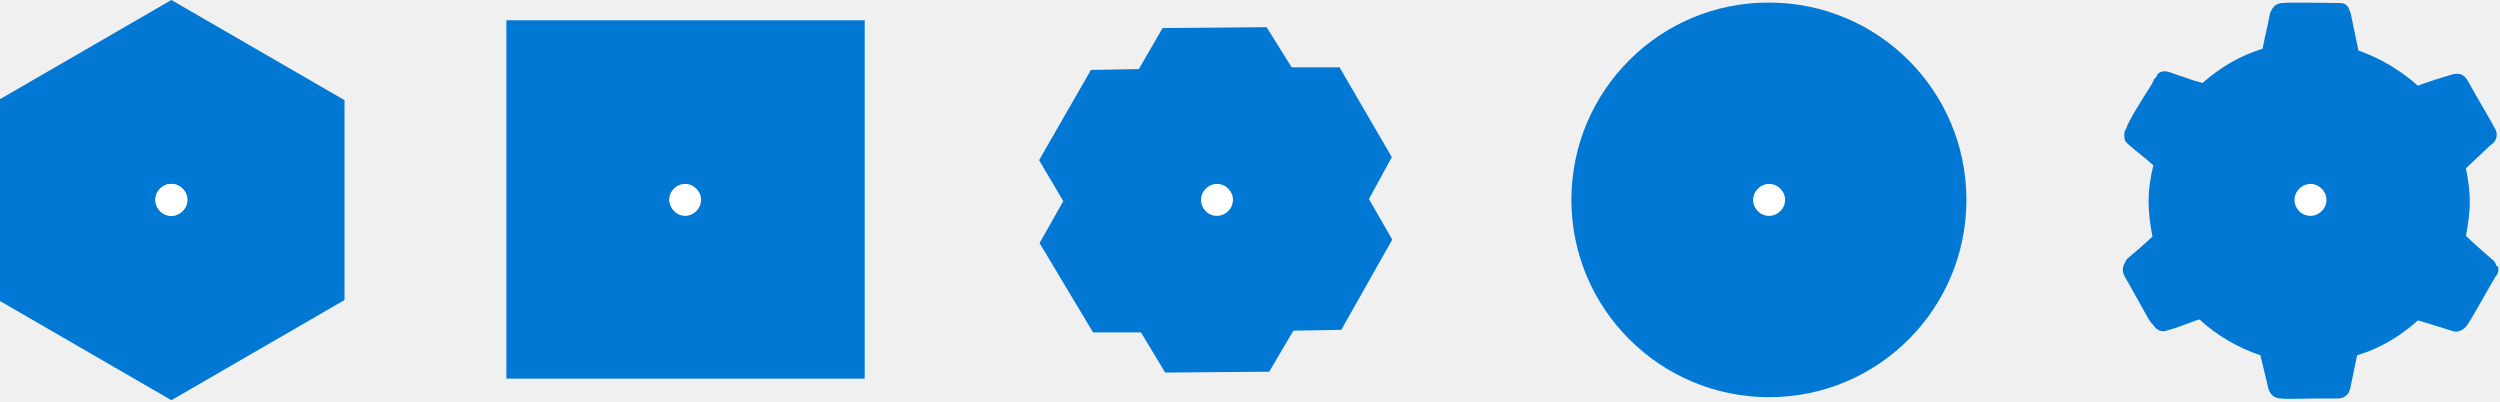
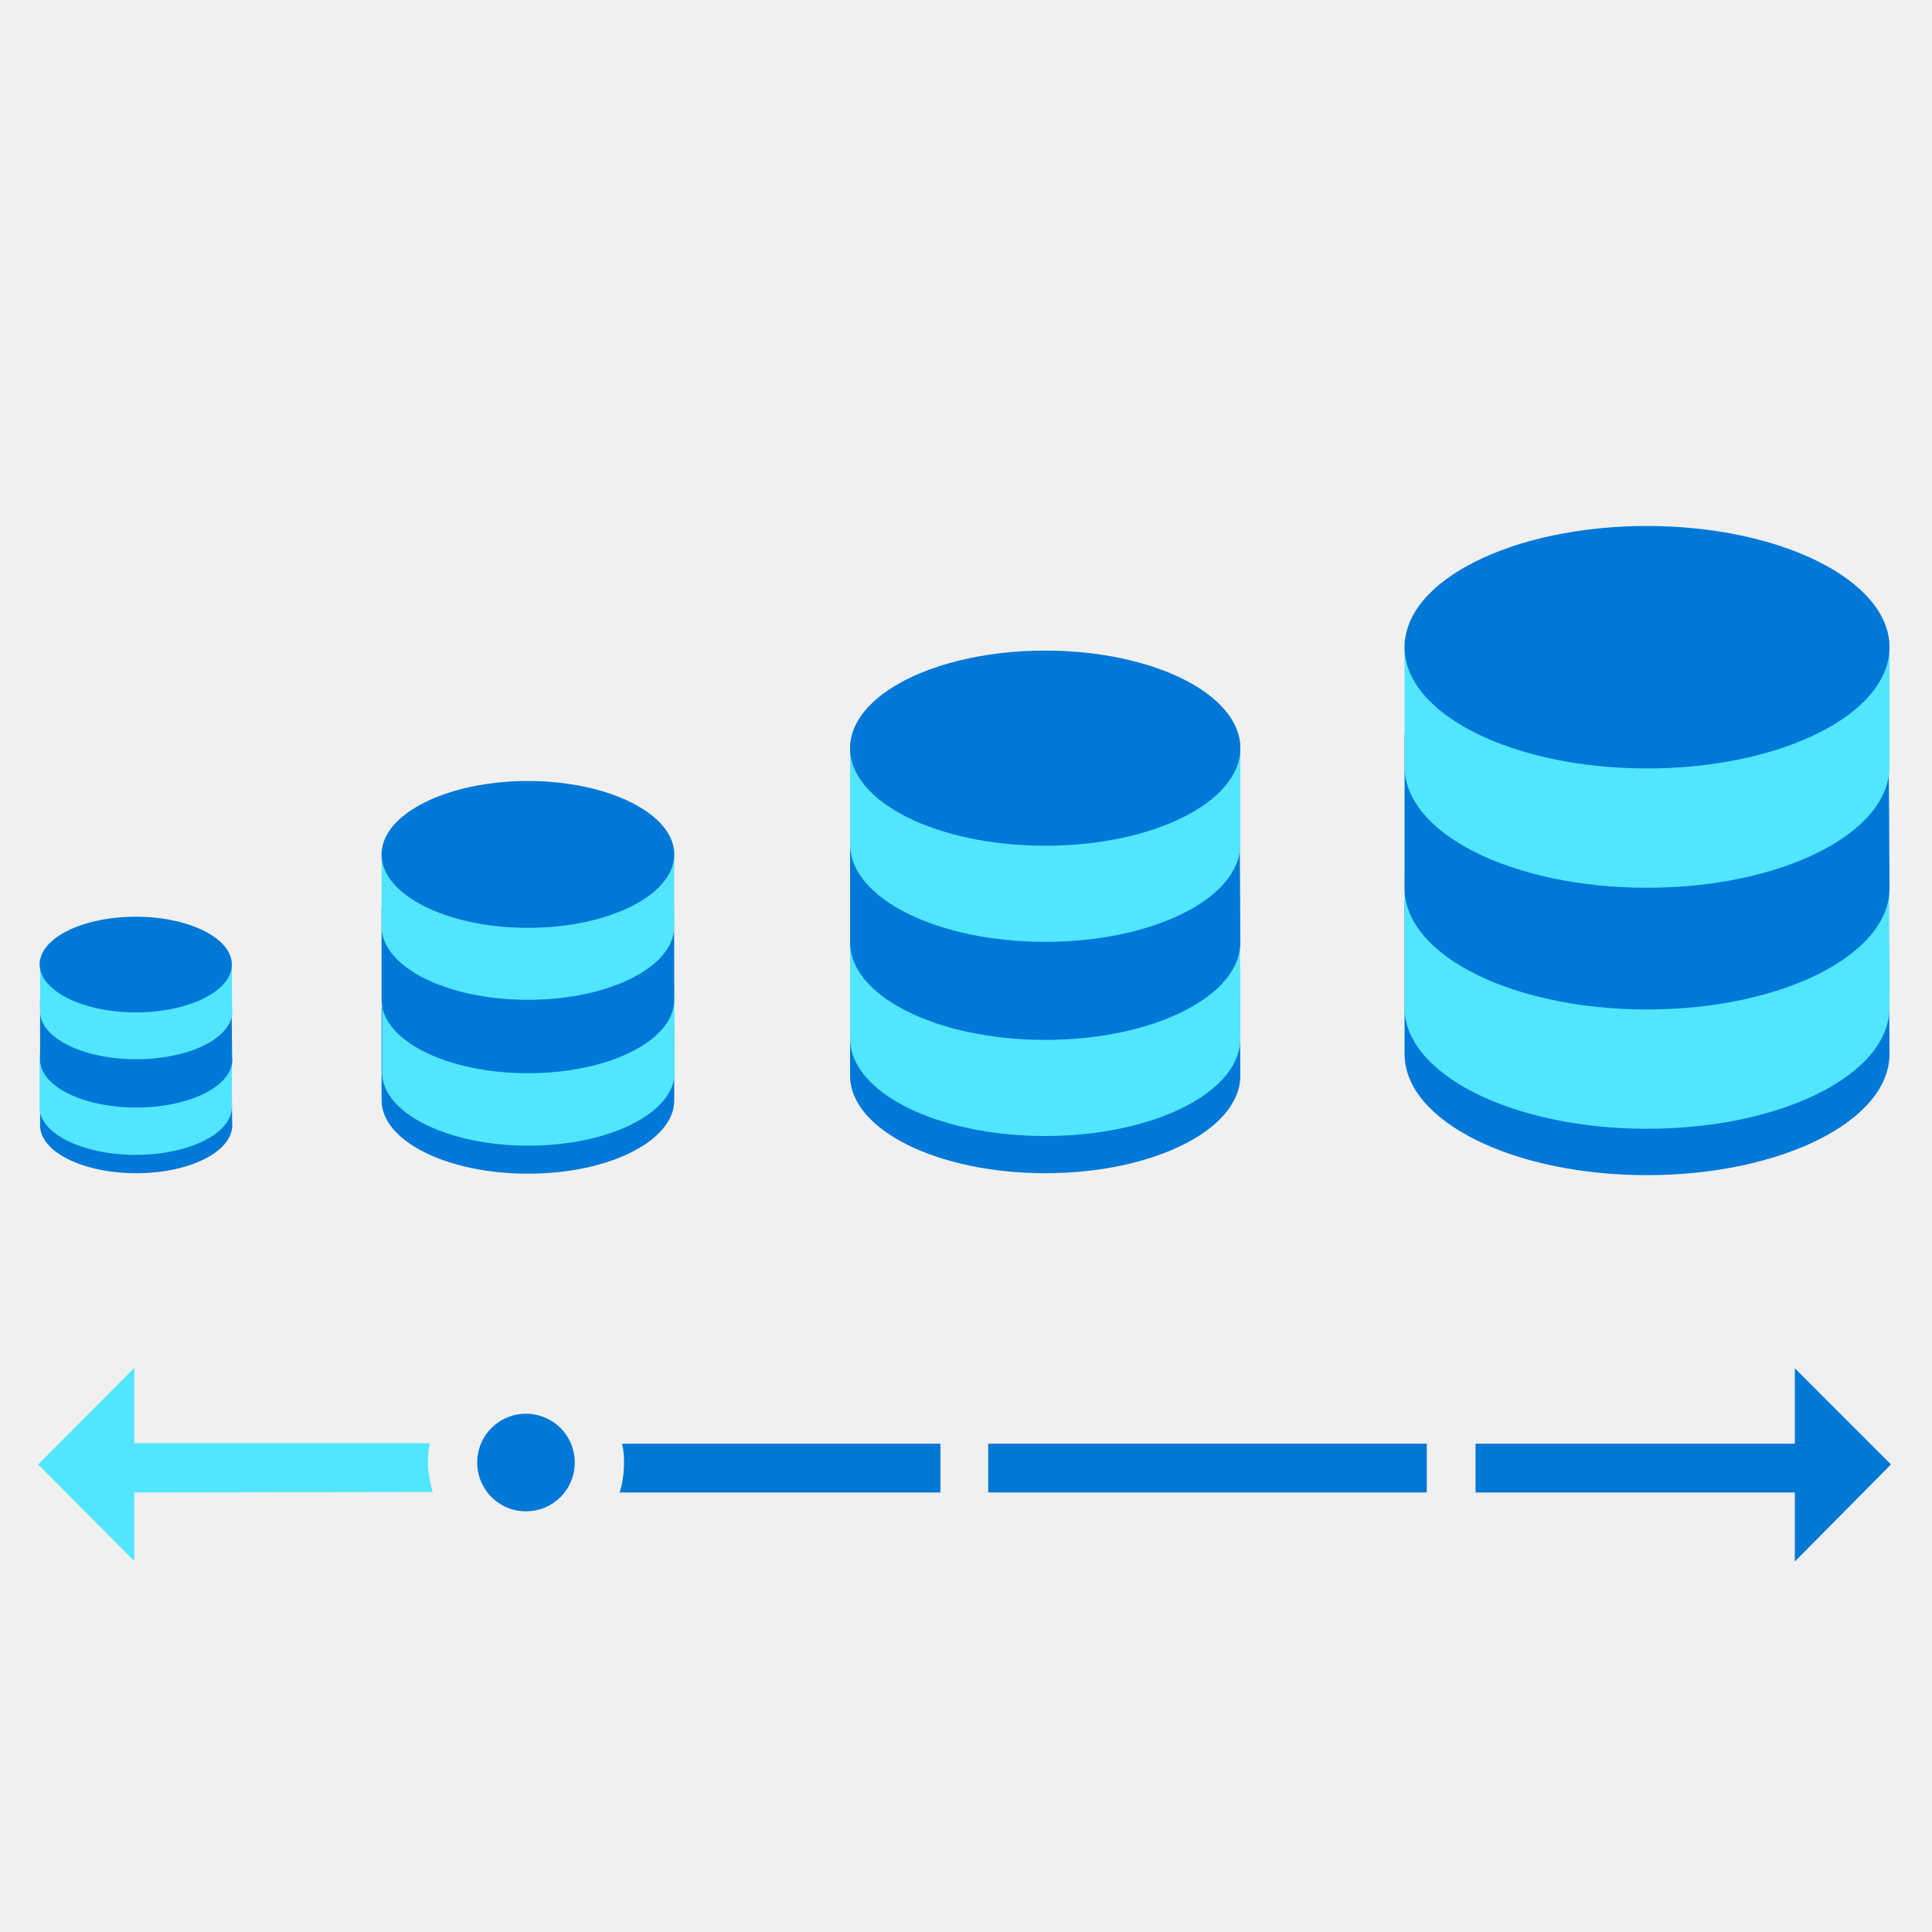
- <svg xmlns="http://www.w3.org/2000/svg" version="1.1" id="Layer_1" x="0px" y="0px" viewBox="0 0 579.1 93" style="enable-background:new 0 0 579.1 93;" xml:space="preserve">
+ <svg xmlns="http://www.w3.org/2000/svg" version="1.1" id="Layer_1" x="0px" y="0px" viewBox="0 0 400 400" style="enable-background:new 0 0 400 400;" xml:space="preserve">
  <style type="text/css">
- 	.st0{fill:#0078D4;}
- 	.st1{fill:#FFFFFF;}
+ 	.st0{fill:#0078D7;}
+ 	.st1{fill:#50E6FF;}
+ 	.st2{fill:#0078D4;}
</style>
-   <path class="st0" d="M39.7,0L-0.4,23.2v46.3l40.1,23.2l40.1-23.2V23.2L39.7,0z" />
-   <path class="st1" d="M39.7,50c2,0,3.7-1.7,3.7-3.7c0-2-1.7-3.7-3.7-3.7S36,44.2,36,46.3C36,48.3,37.6,50,39.7,50z" />
-   <path class="st1" d="M39.7,50c2,0,3.7-1.7,3.7-3.7c0-2-1.7-3.7-3.7-3.7S36,44.2,36,46.3C36,48.3,37.6,50,39.7,50z" />
-   <path class="st0" d="M409.8,92c25.3,0,45.7-20.5,45.7-45.7c0-25.3-20.5-45.7-45.7-45.7C384.5,0.5,364,21,364,46.3  C364,71.5,384.5,92,409.8,92z" />
-   <path class="st0" d="M317.1,46.1l5.3-9.7l-12.1-20.8h-11.1l-5.8-9.3l-24.1,0.2l-5.5,9.5l-11.1,0.2l-12,20.9l5.6,9.5l-5.5,9.7  L253.2,77h11.1l5.6,9.3l24.1-0.2l5.6-9.5l11.1-0.2l11.8-20.9L317.1,46.1z" />
-   <path class="st0" d="M578.3,61.6c-0.2-0.5-0.4-1.1-0.9-1.4l-1.6-1.4c-1.4-1.2-3.2-2.8-4.6-4.2c0.5-2.5,0.9-5.3,0.9-7.9  c0-2.6-0.4-5.3-0.9-7.7l5.6-5.3c0.4-0.2,0.5-0.5,0.7-0.5c0.2-0.2,0.4-0.5,0.5-0.7c0.5-0.9,0.4-1.9,0-2.6c-0.5-1.1-5.1-8.8-6.2-10.9  c-1.1-2.1-2.3-1.9-3-1.9c-0.2,0-0.4,0-0.9,0.2c-1.9,0.5-5.8,1.8-7.2,2.3c-0.2,0.2-0.5,0.2-0.7,0.2c-3.9-3.5-8.6-6.3-13.7-8.1  L544.5,3c-0.2-0.5-0.4-0.9-0.5-1.2c-0.5-0.9-1.2-1.1-2.1-1.1c-1.2,0-11.8-0.2-13.2,0c-0.5,0-1.1,0.2-1.6,0.5c0,0-0.2,0-0.2,0.2  c-0.5,0.4-0.9,1.1-1.1,1.8l-0.5,2.5c-0.4,1.8-0.9,4-1.2,5.6c-5.3,1.6-9.9,4.4-13.9,7.9l-1.9-0.5c-1.9-0.7-4.2-1.4-5.5-1.9  c-2.6-0.9-3.2,0.7-3.2,0.7s0,0.2-0.2,0.4c-0.2,0.2-0.2,0.2-0.4,0.4l-0.5,1.1c-1.9,3-5.5,8.6-6,10.4c-0.4,0.5-0.5,1.2-0.4,1.9  c0,0.9,0.4,1.2,0.4,1.2c0,0.2,2.6,2.3,4.7,4l1.6,1.4c-0.7,2.8-1.1,5.6-1.1,8.6c0,2.6,0.4,5.3,0.9,7.9c-1.9,1.8-4.7,4.2-5.8,5.1  c-0.4,0.4-0.5,0.9-0.7,1.2c-0.5,0.9-0.5,1.9,0,2.8c0,0,3.9,7,5.6,10c0.4,0.5,0.5,0.9,0.9,1.2l0.2,0.2c0.7,1.2,2.1,1.8,3.3,1.2  c1.1-0.2,4.2-1.4,6.7-2.3l0.7-0.2c4,3.7,8.8,6.5,14.1,8.3l1.9,7.9c0.4,1.2,1.4,2.1,2.8,2.1c0.9,0.2,5.6,0,9.3,0h4  c1.4,0,2.5-0.9,2.8-2.3l1.6-7.7c5.3-1.6,10-4.4,14.1-8.1l8.1,2.5c0.7,0.2,1.2,0.2,1.9-0.2c0.5-0.2,0.9-0.5,1.4-1.2  c0.9-1.2,4.7-8.1,6.2-10.6c0-0.2,0.2-0.2,0.2-0.4l0.4-0.5c0.2-0.4,0.4-0.7,0.4-1.1s0-0.5,0-0.7v-0.2  C578.3,61.6,578.3,61.6,578.3,61.6z" />
-   <path class="st0" d="M200.3,4.7h-83v83h83V4.7z" />
-   <path class="st1" d="M409.8,50c2,0,3.7-1.7,3.7-3.7c0-2-1.7-3.7-3.7-3.7s-3.7,1.7-3.7,3.7C406.1,48.3,407.7,50,409.8,50z" />
-   <path class="st1" d="M281.9,50c2,0,3.7-1.7,3.7-3.7c0-2-1.7-3.7-3.7-3.7c-2,0-3.7,1.7-3.7,3.7C278.2,48.3,279.8,50,281.9,50z" />
-   <path class="st1" d="M158.7,50c2,0,3.7-1.7,3.7-3.7c0-2-1.7-3.7-3.7-3.7s-3.7,1.7-3.7,3.7C155.1,48.3,156.7,50,158.7,50z" />
-   <path class="st1" d="M535.2,50c2,0,3.7-1.7,3.7-3.7c0-2-1.7-3.7-3.7-3.7s-3.7,1.7-3.7,3.7C531.5,48.3,533.1,50,535.2,50z" />
+   <path class="st0" d="M390.9,186.4H290.8v31.8c0,13.9,22.4,25.1,50.2,25.1c27.7,0,50.2-11.2,50.2-25.1  C391.2,218.2,391.1,186.6,390.9,186.4z" />
+   <path class="st1" d="M391.1,180.8l0.1,27.8c0,13.9-22.4,25.1-50.2,25.1c-27.7,0-50.2-11.2-50.2-25.1v-27.8H391.1z" />
+   <path class="st0" d="M390.9,152.1H290.8v31.8c0,13.9,22.4,25.1,50.2,25.1c27.7,0,50.2-11.2,50.2-25.1  C391.2,183.8,391.1,152.3,390.9,152.1z" />
+   <path class="st1" d="M391.2,132.4H290.8v26.3c0,13.9,22.4,25.1,50.2,25.1c27.7,0,50.2-11.2,50.2-25.1  C391.2,158.7,391.2,132.6,391.2,132.4z" />
+   <path class="st0" d="M341,159.1c27.7,0,50.2-11.2,50.2-25.1c0-13.8-22.5-25.1-50.2-25.1c-27.7,0-50.2,11.2-50.2,25.1  C290.8,147.9,313.3,159.1,341,159.1z" />
+   <path class="st0" d="M256.6,197.1H176v25.6c0,11.2,18.1,20.2,40.4,20.2s40.4-9,40.4-20.2C256.8,222.7,256.7,197.3,256.6,197.1z" />
+   <path class="st1" d="M256.7,192.6l0.1,22.4c0,11.2-18.1,20.2-40.4,20.2s-40.4-9-40.4-20.2v-22.4L256.7,192.6" />
+   <path class="st0" d="M256.6,169.5H176v25.6c0,11.2,18.1,20.2,40.4,20.2s40.4-9,40.4-20.2C256.8,195.1,256.7,169.7,256.6,169.5z" />
+   <path class="st1" d="M256.8,153.6H176v21.2c0,11.2,18.1,20.2,40.4,20.2s40.4-9,40.4-20.2C256.8,174.9,256.8,153.8,256.8,153.6z" />
+   <path class="st0" d="M216.4,175.1c22.3,0,40.4-9,40.4-20.2c0-11.2-18.1-20.2-40.4-20.2s-40.4,9-40.4,20.2  C176,166.1,194.1,175.1,216.4,175.1z" />
+   <path class="st0" d="M139.5,208.6H79v19.2c0,8.4,13.5,15.2,30.3,15.2c16.8,0,30.3-6.8,30.3-15.2  C139.6,227.8,139.6,208.7,139.5,208.6z" />
+   <path class="st1" d="M139.6,205.2l0.1,16.8c0,8.4-13.5,15.2-30.3,15.2c-16.8,0-30.3-6.8-30.3-15.2v-16.8H139.6z" />
+   <path class="st0" d="M139.5,187.9H79V207c0,8.4,13.5,15.2,30.3,15.2c16.8,0,30.3-6.8,30.3-15.2C139.6,207,139.6,188,139.5,187.9z" />
+   <path class="st1" d="M139.6,175.9H79v15.9c0,8.4,13.5,15.2,30.3,15.2c16.8,0,30.3-6.8,30.3-15.2  C139.6,191.8,139.6,176.1,139.6,175.9z" />
+   <path class="st0" d="M109.3,192.1c16.7,0,30.3-6.8,30.3-15.2c0-8.4-13.6-15.2-30.3-15.2c-16.7,0-30.3,6.8-30.3,15.2  C79,185.3,92.6,192.1,109.3,192.1z" />
+   <path class="st0" d="M47.9,220.5H8.3V233c0,5.5,8.9,9.9,19.9,9.9c11,0,19.9-4.4,19.9-10C48,233,48,220.5,47.9,220.5z" />
+   <path class="st1" d="M48,218.2v11c0,5.5-8.9,9.9-19.9,9.9c-11,0-19.9-4.4-19.9-9.8v-11L48,218.2" />
+   <path class="st0" d="M47.9,206.8H8.3v12.6c0,5.5,8.9,9.9,19.9,9.9c11,0,19.9-4.4,19.9-9.9C48,219.4,48,206.9,47.9,206.8z" />
+   <path class="st1" d="M48,199H8.3v10.4c0,5.5,8.9,9.9,19.9,9.9c11,0,19.9-4.4,19.9-9.9C48,209.5,48,199.1,48,199z" />
+   <path class="st0" d="M28.1,209.6c11,0,19.9-4.4,19.9-9.9c0-5.5-8.9-9.9-19.9-9.9c-11,0-19.9,4.4-19.9,9.9  C8.3,205.2,17.2,209.6,28.1,209.6z" />
+   <path class="st0" d="M108.9,292.7c-5.6,0-10.1,4.5-10.1,10.1c0,5.6,4.5,10.1,10.1,10.1c5.6,0,10.1-4.5,10.1-10.1  C119,297.2,114.5,292.7,108.9,292.7z" />
+   <path class="st1" d="M89.6,308.9c-0.6-2-1-4-1-6.2c0-1.3,0.1-2.6,0.4-3.9H27.8v-15.6l-19.9,20l19.9,20V309L89.6,308.9L89.6,308.9z" />
+   <path class="st2" d="M128.8,298.9c0.3,1.3,0.4,2.6,0.4,3.9c0,2.2-0.3,4.2-0.9,6.2h66.4v-10.1H128.8z" />
+   <path class="st2" d="M295.4,298.9h-90.8V309h90.8V298.9z" />
+   <path class="st2" d="M391.5,303.2l-19.9-19.9v15.6h-66.1V309h66.1v14.3L391.5,303.2z" />
</svg>
